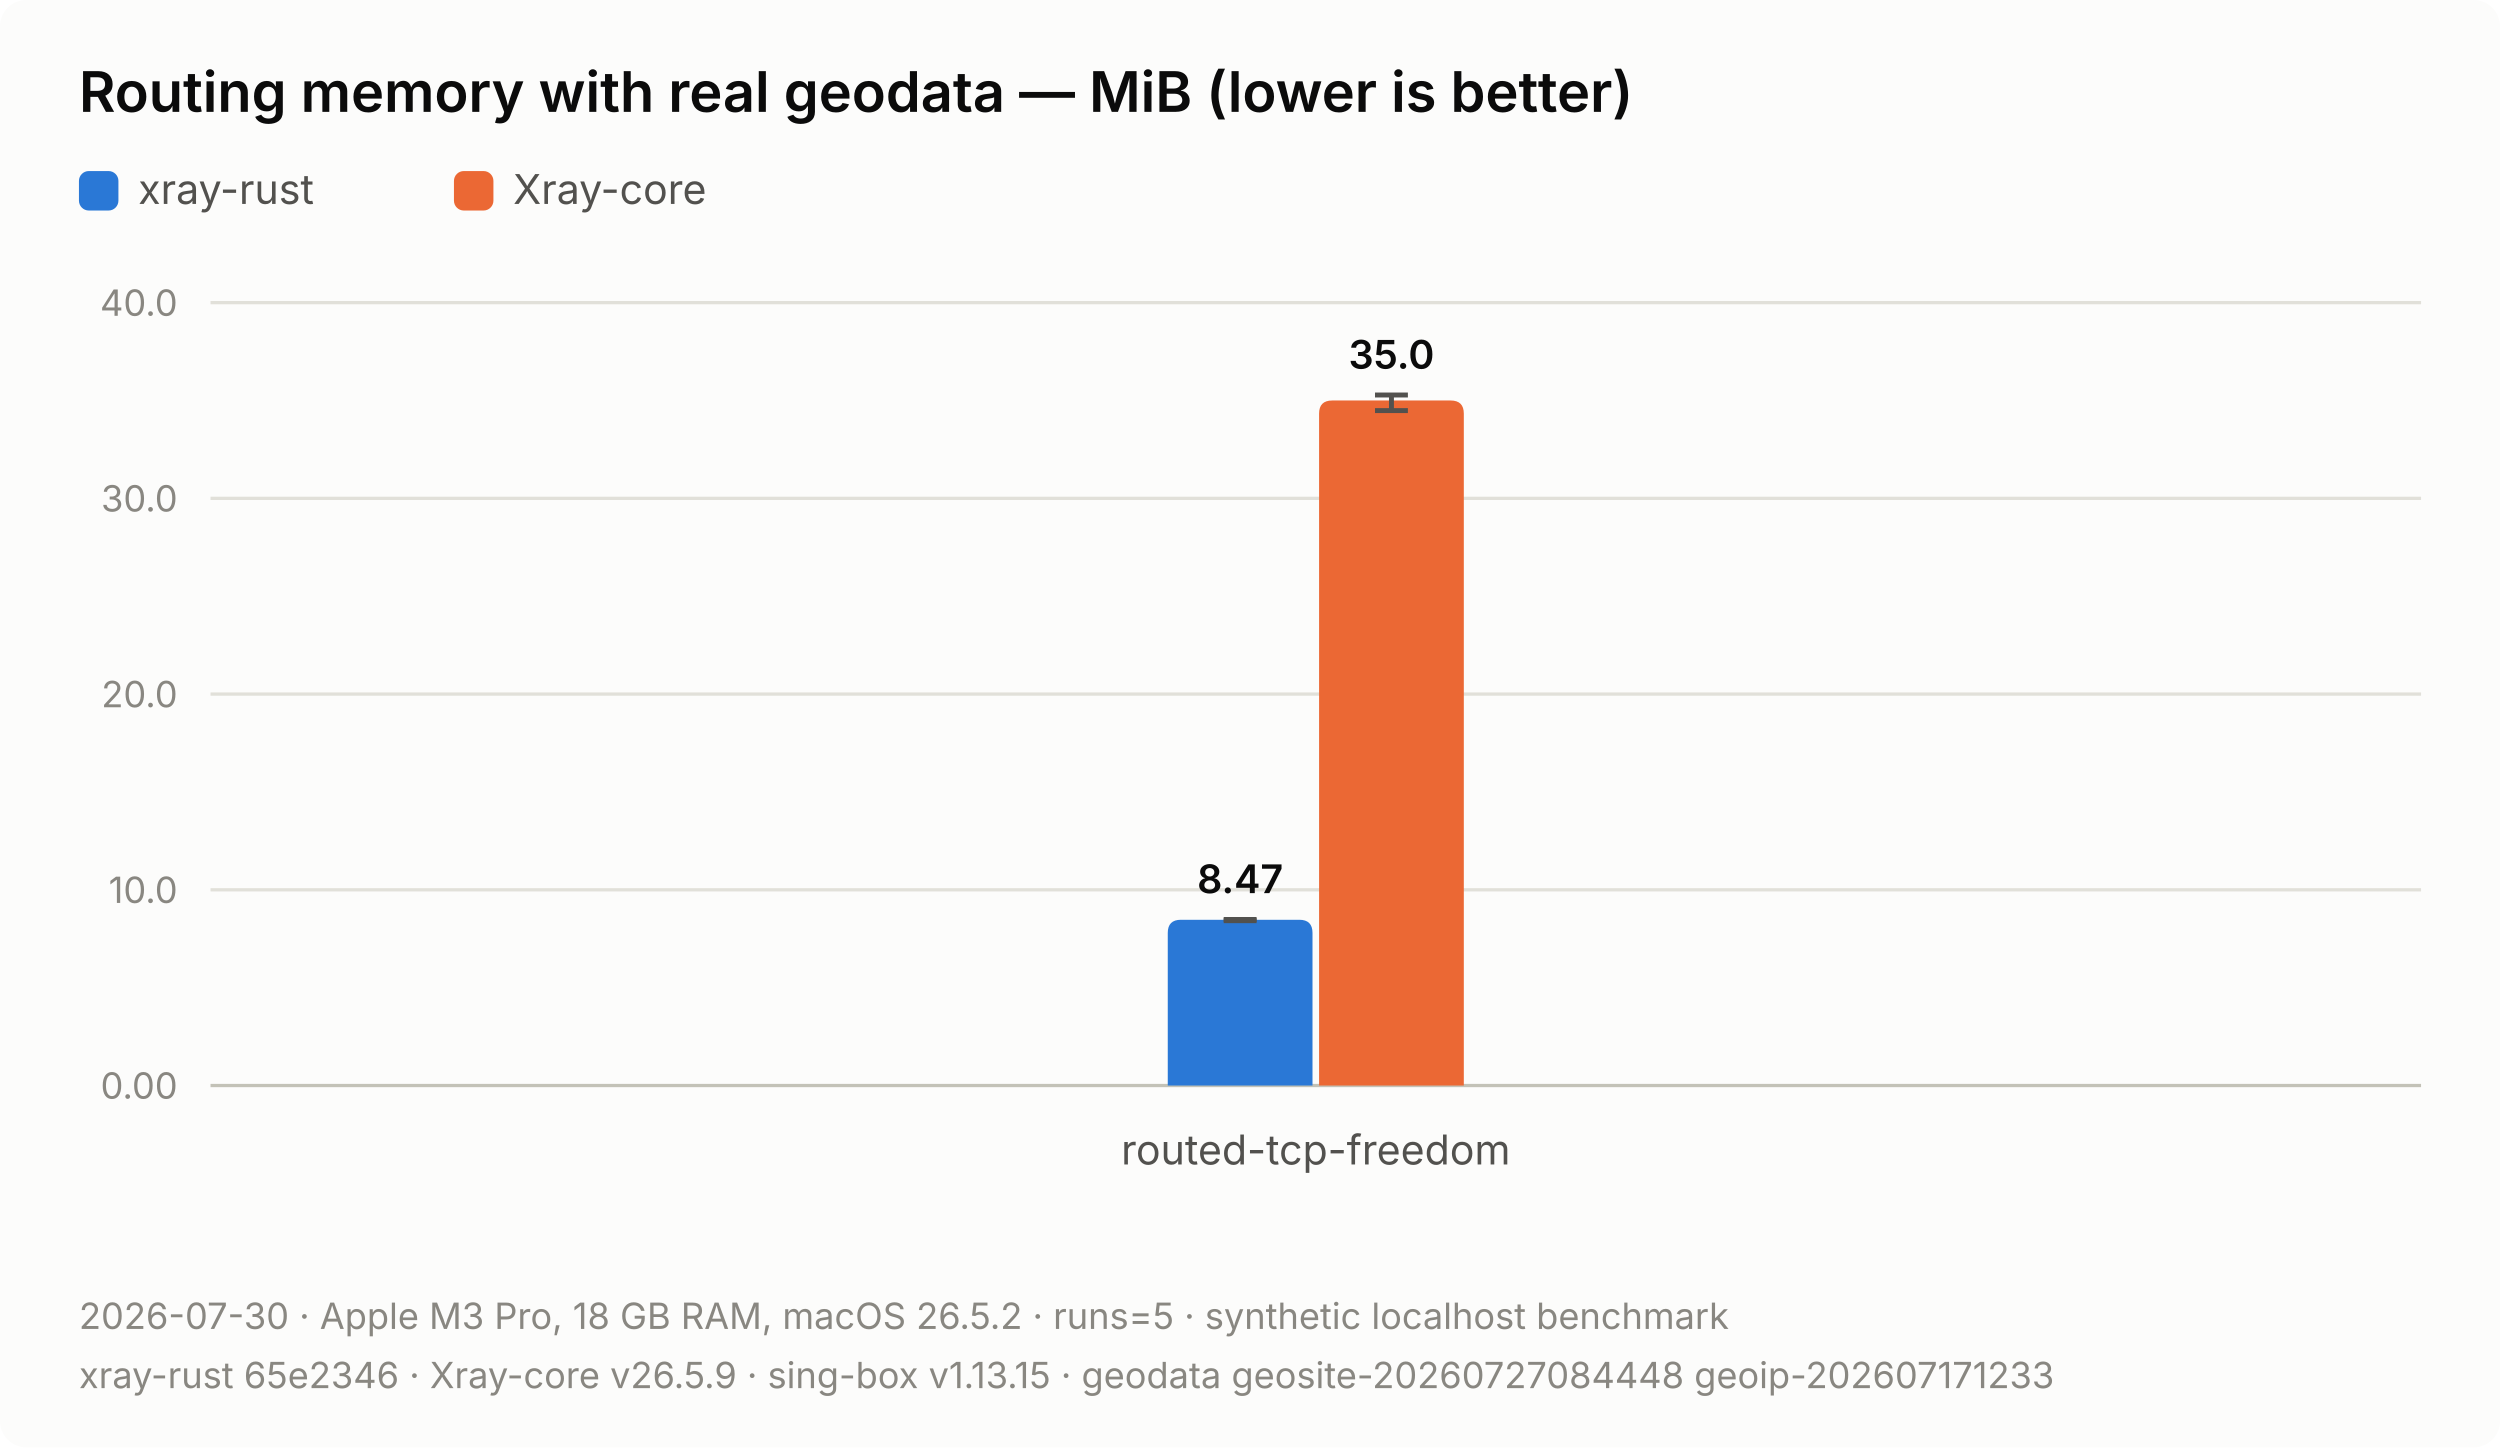
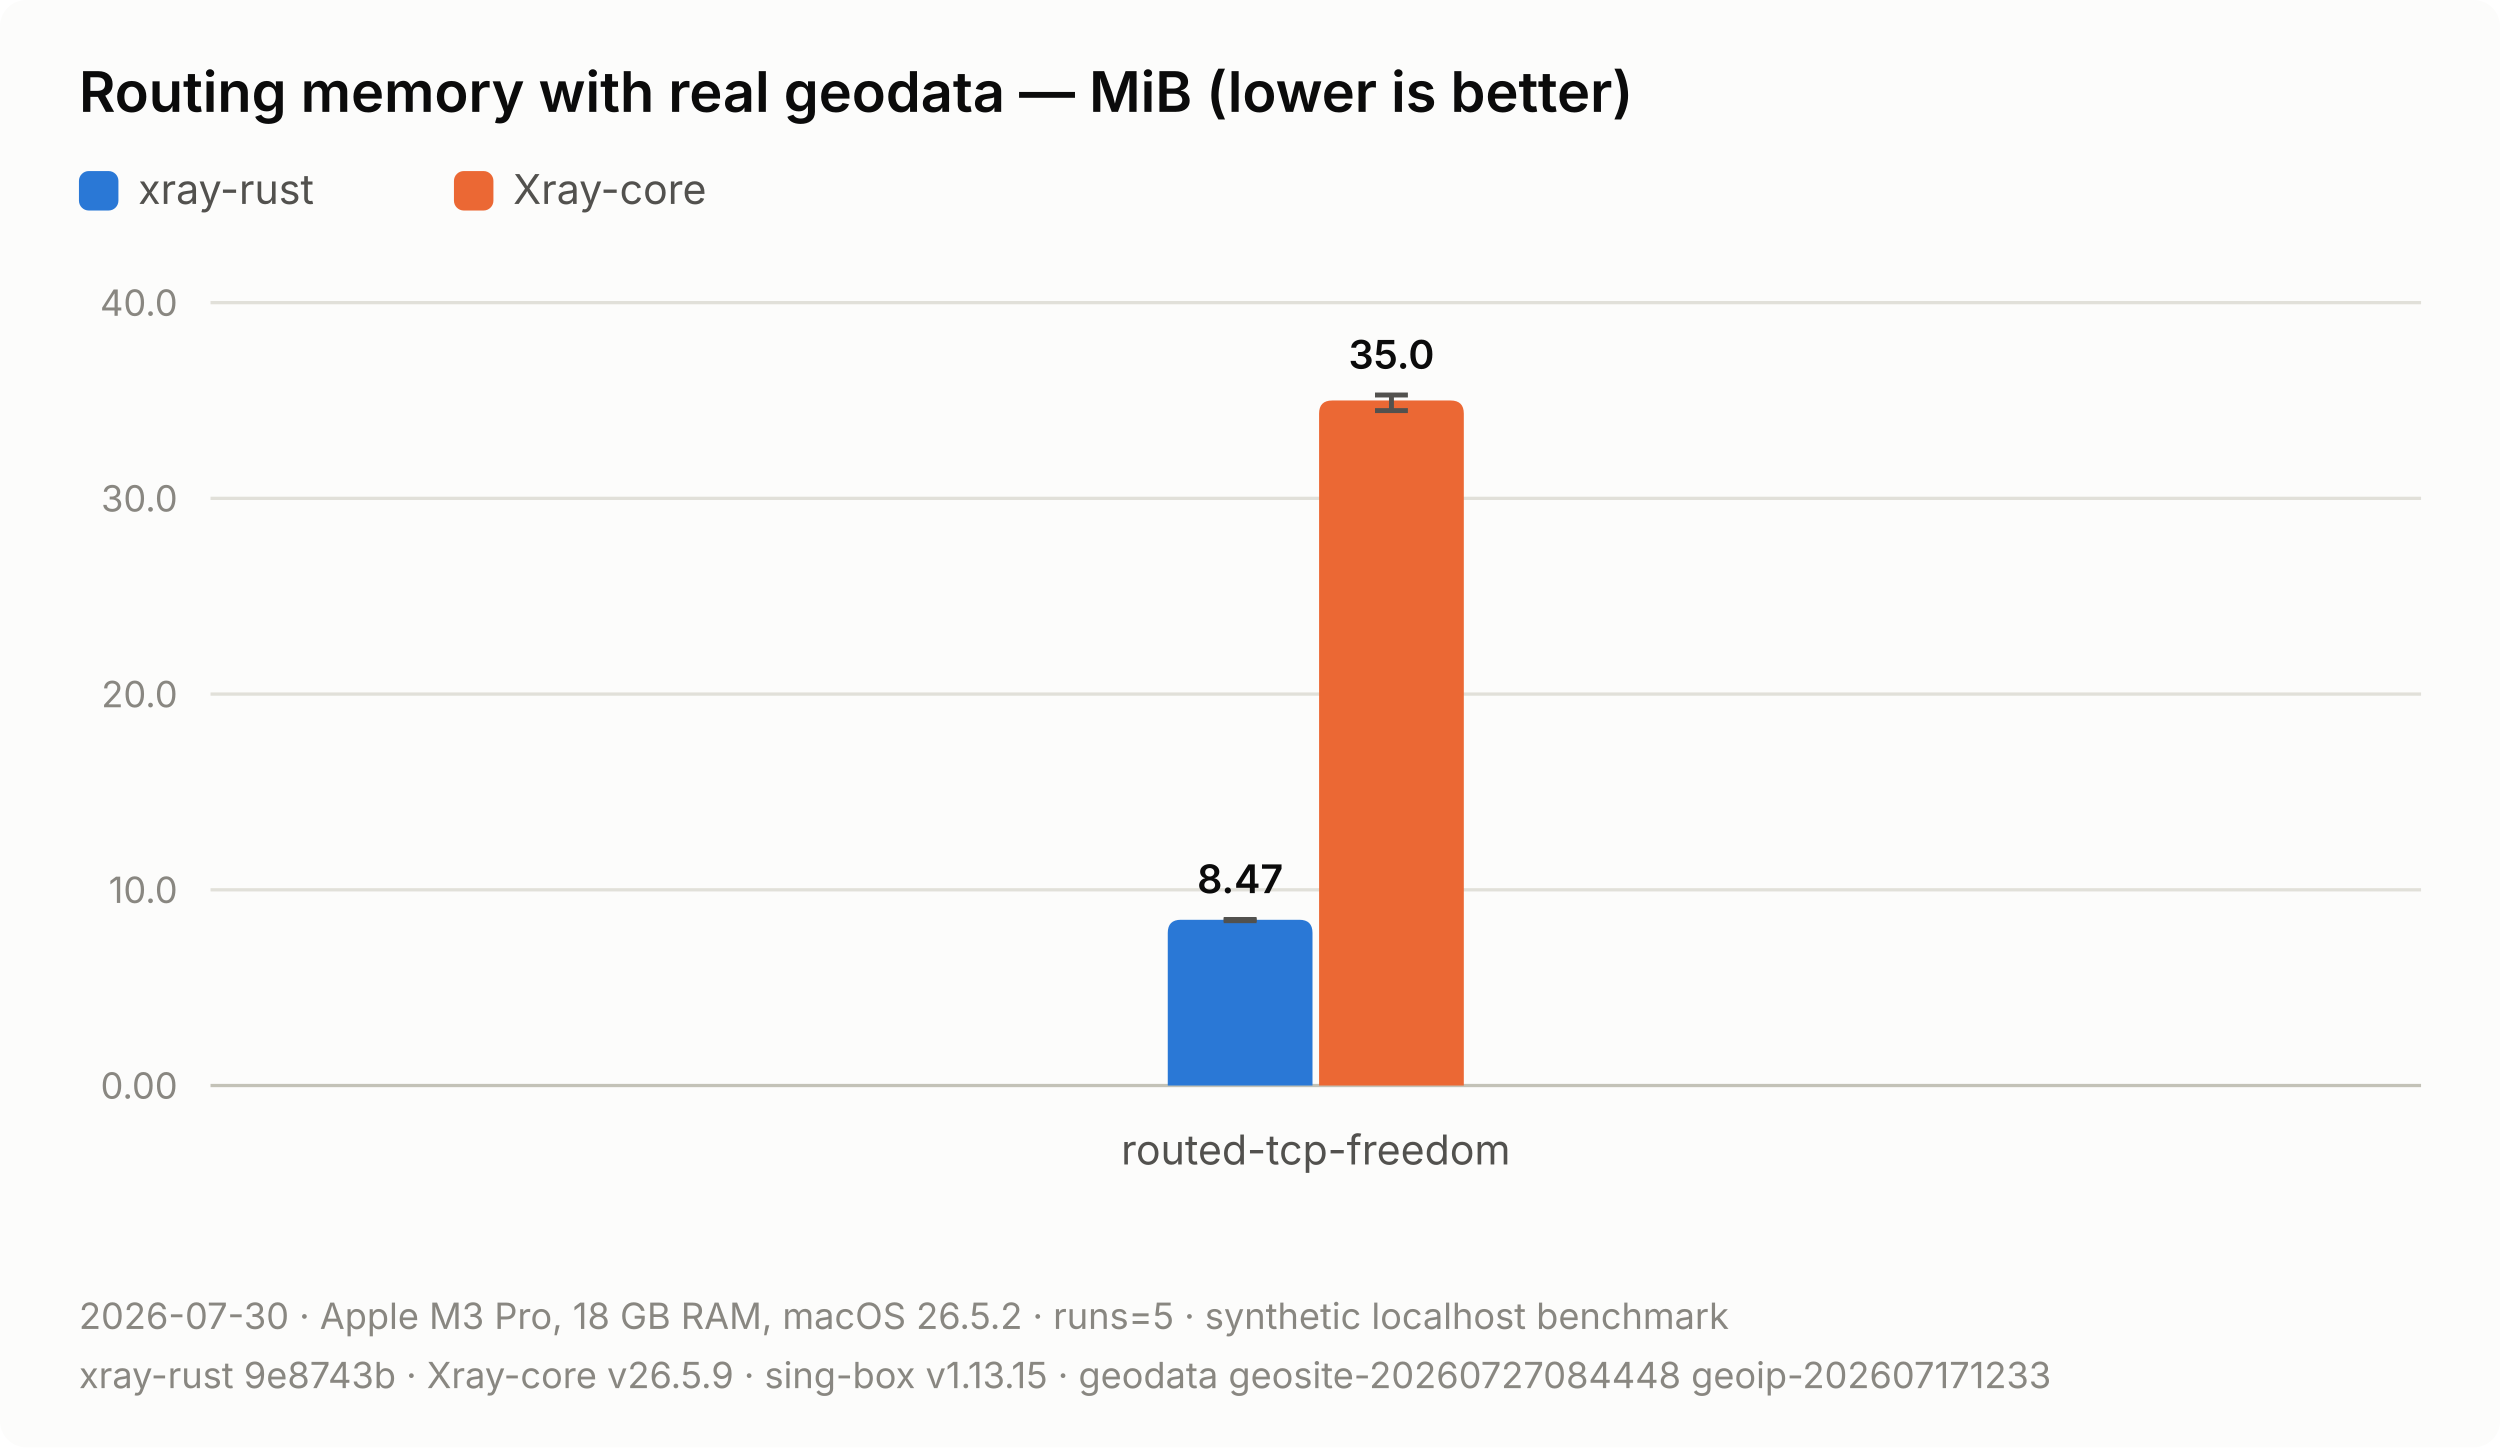
<svg xmlns="http://www.w3.org/2000/svg" width="760" height="440" viewBox="0 0 760 440" role="img" aria-label="Routing memory with real geodata — MiB (lower is better)">
  <rect width="760" height="440" fill="#fcfcfb" rx="8" />
  <text x="24" y="34" font-family="system-ui, -apple-system, 'Segoe UI', sans-serif" font-size="17" font-weight="600" fill="#0b0b0b">Routing memory with real geodata — MiB (lower is better)</text>
  <rect x="24.00" y="52" width="12" height="12" rx="3" fill="#2a78d6" />
  <text x="42.00" y="62" font-family="system-ui, -apple-system, 'Segoe UI', sans-serif" font-size="12.5" fill="#52514e">xray-rust</text>
  <rect x="138.00" y="52" width="12" height="12" rx="3" fill="#eb6834" />
  <text x="156.00" y="62" font-family="system-ui, -apple-system, 'Segoe UI', sans-serif" font-size="12.5" fill="#52514e">Xray-core</text>
  <text x="54" y="334.00" font-family="system-ui, -apple-system, 'Segoe UI', sans-serif" font-size="11" fill="#898781" text-anchor="end">0.00</text>
  <line x1="64" y1="270.50" x2="736" y2="270.50" stroke="#e1e0d9" stroke-width="1" />
  <text x="54" y="274.50" font-family="system-ui, -apple-system, 'Segoe UI', sans-serif" font-size="11" fill="#898781" text-anchor="end">10.0</text>
  <line x1="64" y1="211.00" x2="736" y2="211.00" stroke="#e1e0d9" stroke-width="1" />
  <text x="54" y="215.00" font-family="system-ui, -apple-system, 'Segoe UI', sans-serif" font-size="11" fill="#898781" text-anchor="end">20.0</text>
  <line x1="64" y1="151.50" x2="736" y2="151.50" stroke="#e1e0d9" stroke-width="1" />
  <text x="54" y="155.50" font-family="system-ui, -apple-system, 'Segoe UI', sans-serif" font-size="11" fill="#898781" text-anchor="end">30.0</text>
  <line x1="64" y1="92.00" x2="736" y2="92.00" stroke="#e1e0d9" stroke-width="1" />
  <text x="54" y="96.00" font-family="system-ui, -apple-system, 'Segoe UI', sans-serif" font-size="11" fill="#898781" text-anchor="end">40.0</text>
  <line x1="64" y1="330" x2="736" y2="330" stroke="#c3c2b7" stroke-width="1" />
  <path d="M 355.00 330.00 L 355.00 283.61 Q 355.00 279.61 359.00 279.61 L 395.00 279.61 Q 399.00 279.61 399.00 283.61 L 399.00 330.00 Z" fill="#2a78d6" />
  <line x1="377.00" y1="279.89" x2="377.00" y2="279.52" stroke="#52514e" stroke-width="1.5" />
  <line x1="372.00" y1="279.89" x2="382.00" y2="279.89" stroke="#52514e" stroke-width="1.5" />
  <line x1="372.00" y1="279.52" x2="382.00" y2="279.52" stroke="#52514e" stroke-width="1.5" />
  <text x="377.00" y="271.52" font-family="system-ui, -apple-system, 'Segoe UI', sans-serif" font-size="12" font-weight="600" fill="#0b0b0b" text-anchor="middle">8.47</text>
  <path d="M 401.00 330.00 L 401.00 125.75 Q 401.00 121.75 405.00 121.75 L 441.00 121.75 Q 445.00 121.75 445.00 125.75 L 445.00 330.00 Z" fill="#eb6834" />
  <line x1="423.00" y1="124.82" x2="423.00" y2="120.08" stroke="#52514e" stroke-width="1.5" />
  <line x1="418.00" y1="124.82" x2="428.00" y2="124.82" stroke="#52514e" stroke-width="1.5" />
  <line x1="418.00" y1="120.08" x2="428.00" y2="120.08" stroke="#52514e" stroke-width="1.5" />
  <text x="423.00" y="112.08" font-family="system-ui, -apple-system, 'Segoe UI', sans-serif" font-size="12" font-weight="600" fill="#0b0b0b" text-anchor="middle">35.0</text>
  <text x="400.00" y="354" font-family="system-ui, -apple-system, 'Segoe UI', sans-serif" font-size="12.5" fill="#52514e" text-anchor="middle">routed-tcp-freedom</text>
  <text x="24" y="404" font-family="system-ui, -apple-system, 'Segoe UI', sans-serif" font-size="11" fill="#898781">2026-07-30 · Apple M3 Pro, 18 GB RAM, macOS 26.5.2 · runs=5 · synthetic localhost benchmark</text>
-   <text x="24" y="422" font-family="system-ui, -apple-system, 'Segoe UI', sans-serif" font-size="11" fill="#898781">xray-rust 65e2346 · Xray-core v26.5.9 · sing-box v1.13.15 · geodata geosite-20260727084448 geoip-202607171233</text>
+   <text x="24" y="422" font-family="system-ui, -apple-system, 'Segoe UI', sans-serif" font-size="11" fill="#898781">xray-rust 9e8743b · Xray-core v26.5.9 · sing-box v1.13.15 · geodata geosite-20260727084448 geoip-202607171233</text>
</svg>
